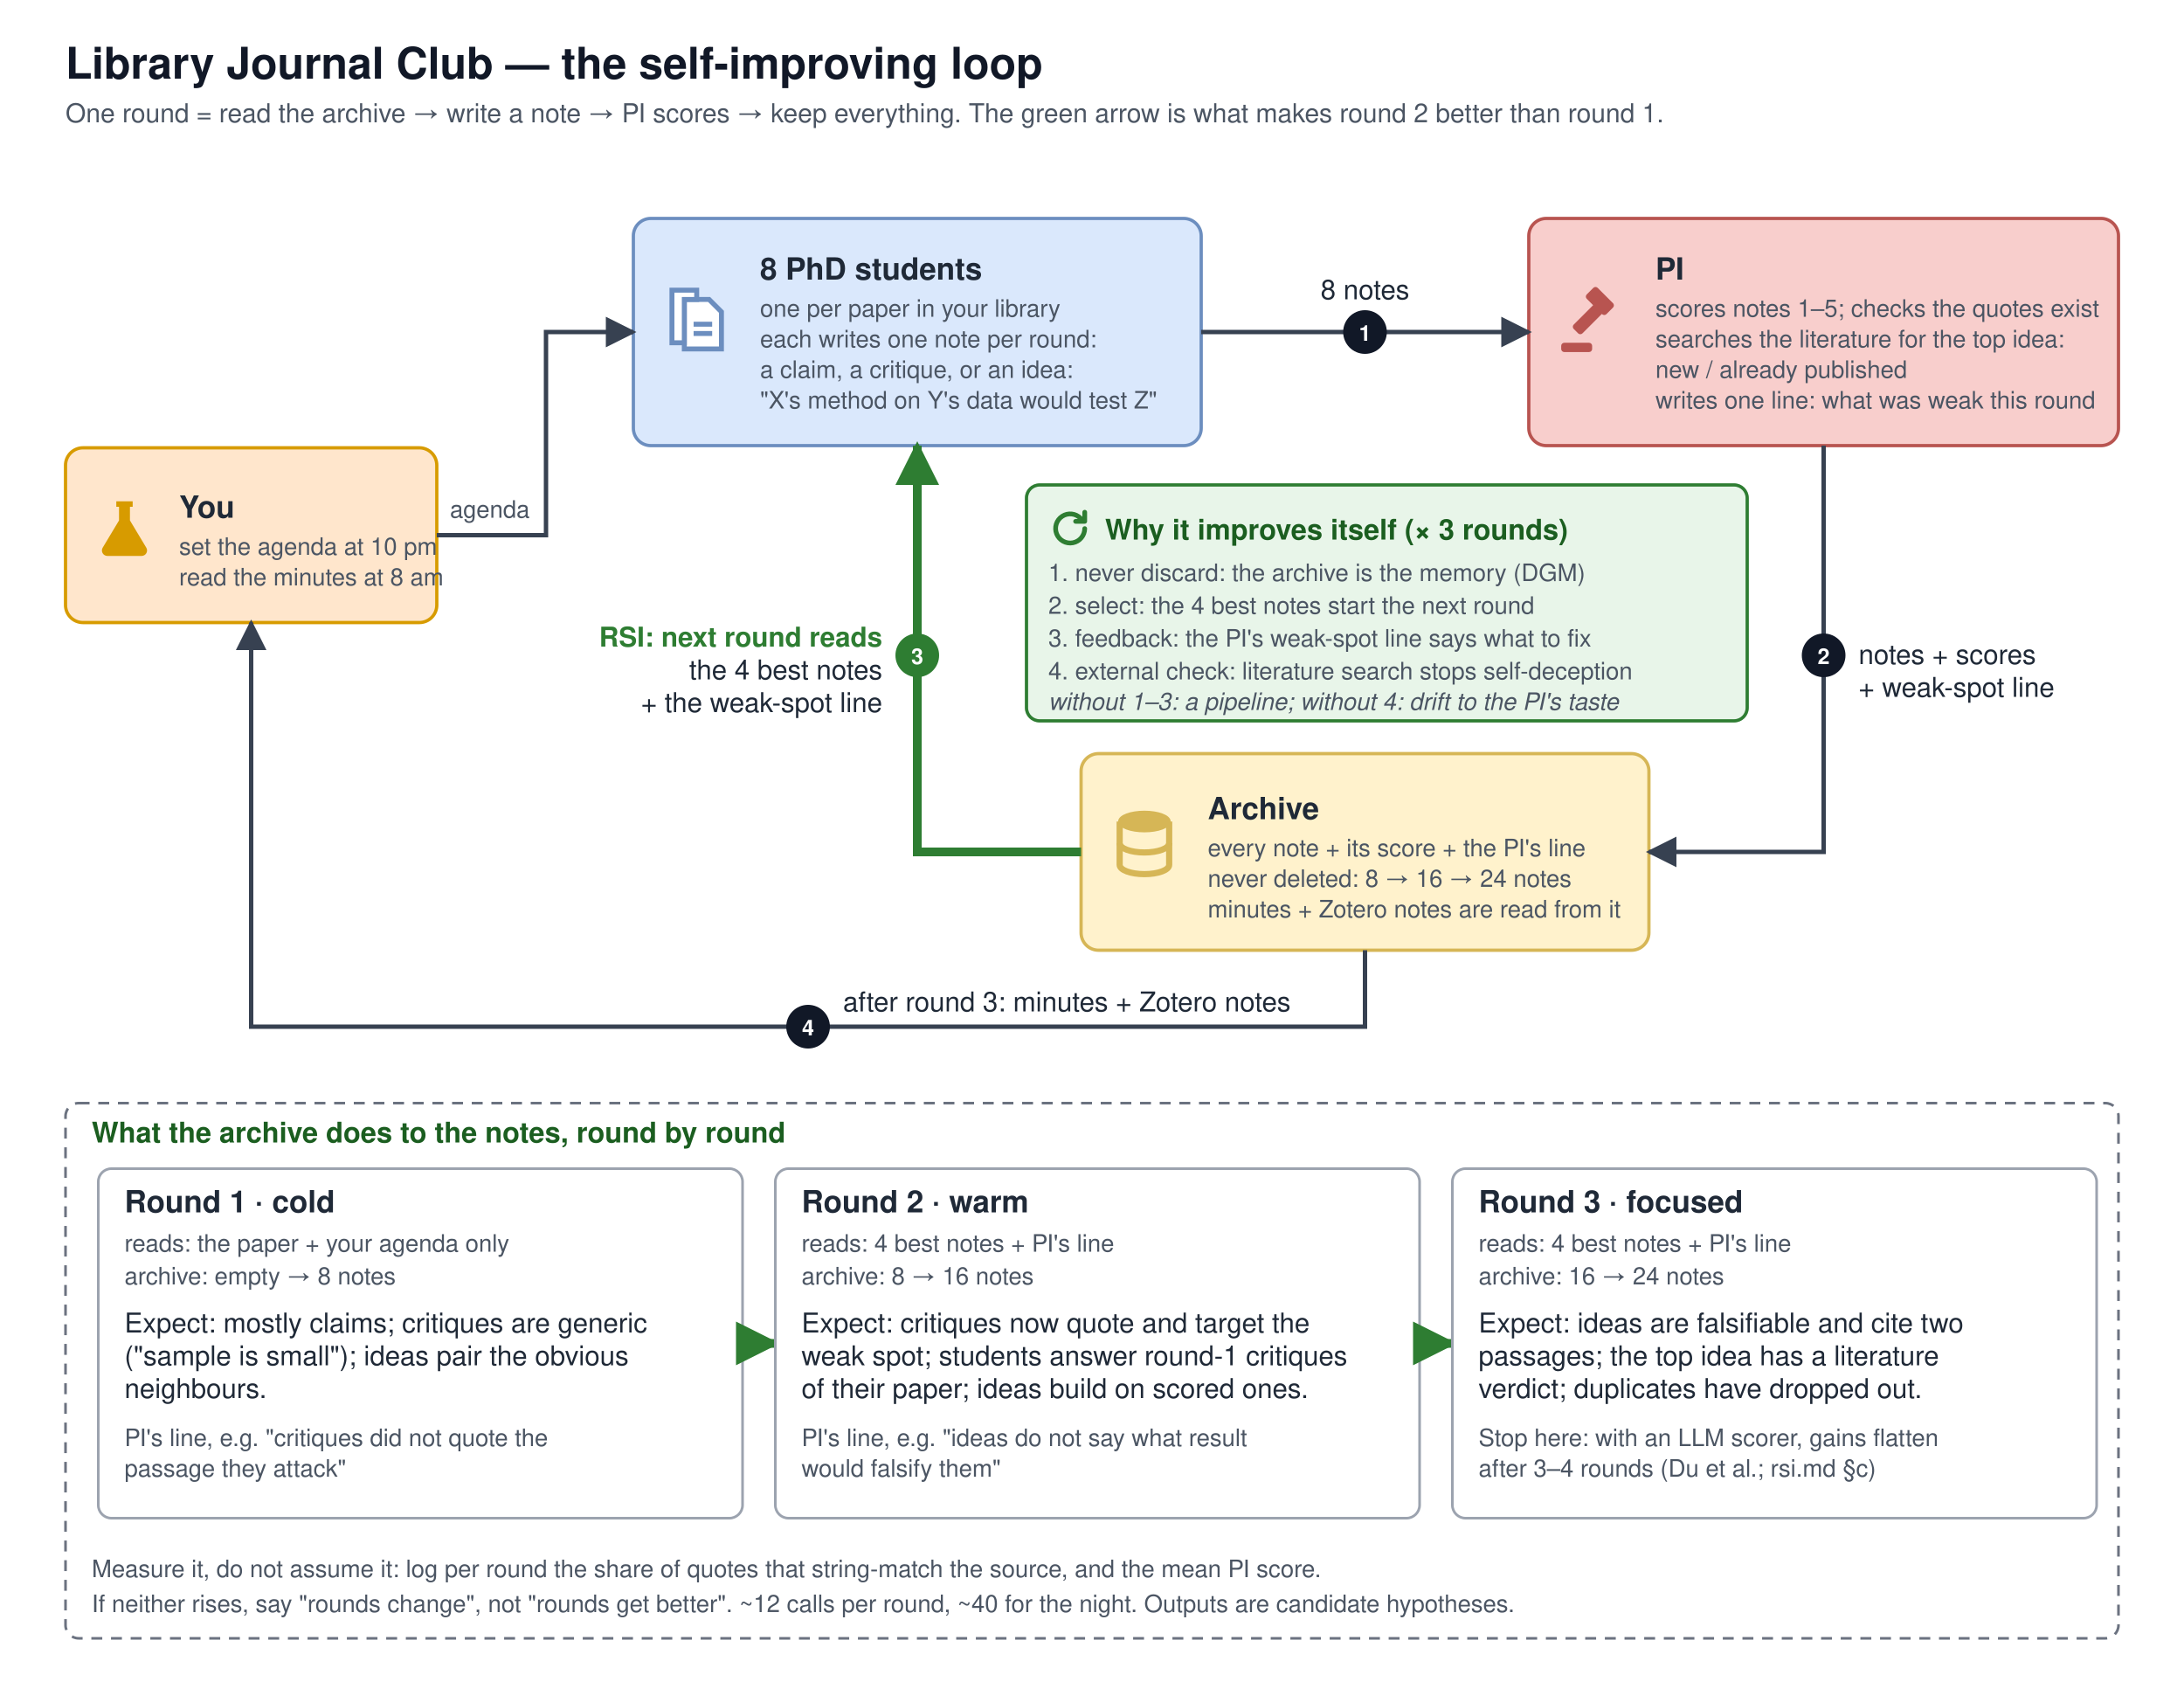
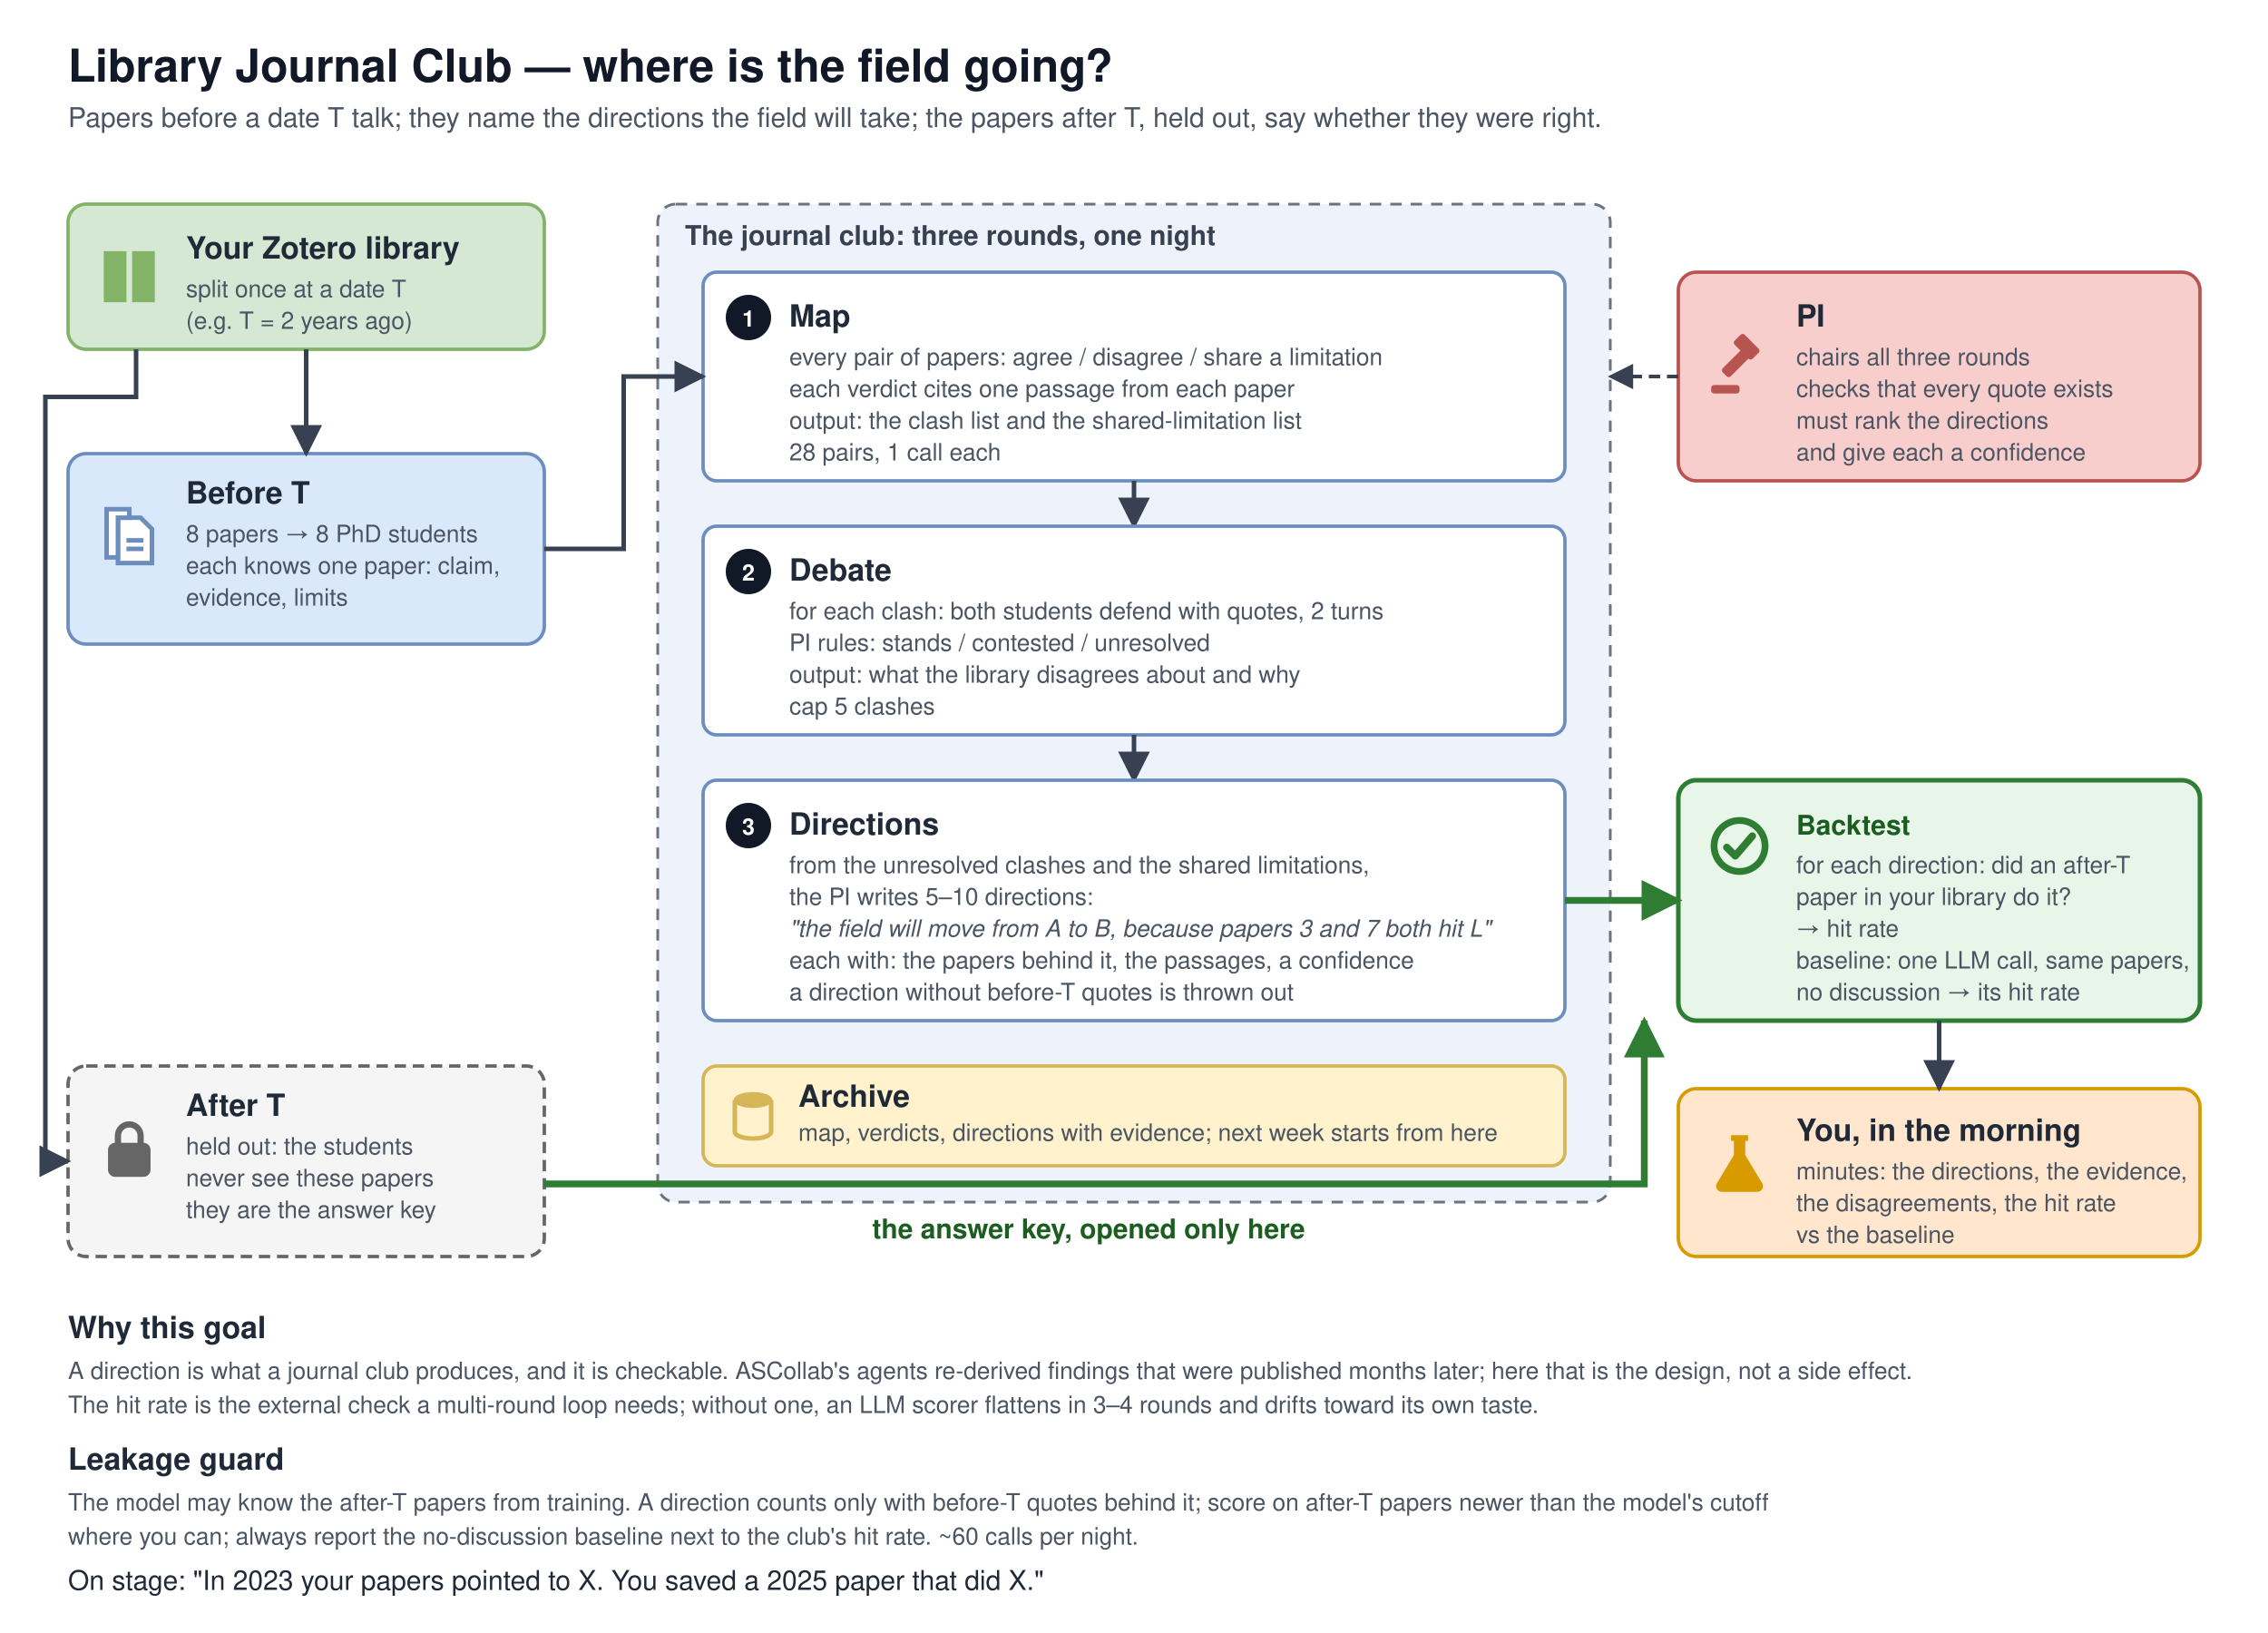
- <svg xmlns="http://www.w3.org/2000/svg" viewBox="0 0 1000 770" width="1000" height="770" font-family="Helvetica, Arial, sans-serif">
+ <svg xmlns="http://www.w3.org/2000/svg" viewBox="0 0 1000 720" width="1000" height="720" font-family="Helvetica, Arial, sans-serif">
  <style>
-     .t { font-size: 12.5px; fill: #1f2937; }
-     .ts { font-size: 11px; fill: #4b5563; }
-     .tb { font-size: 14px; font-weight: 700; fill: #1f2937; }
+     .t { font-size: 12px; fill: #1f2937; }
+     .ts { font-size: 10.5px; fill: #4b5563; }
+     .tb { font-size: 13.5px; font-weight: 700; fill: #1f2937; }
    .title { font-size: 20px; font-weight: 700; fill: #111827; }
    .sub { font-size: 12px; fill: #4b5563; }
+     .lib { fill: #d5e8d4; stroke: #82b366; stroke-width: 1.5; }
    .you { fill: #ffe6cc; stroke: #d79b00; stroke-width: 1.5; }
    .pi { fill: #f8cecc; stroke: #b85450; stroke-width: 1.5; }
    .students { fill: #dae8fc; stroke: #6c8ebf; stroke-width: 1.5; }
+     .held { fill: #f5f5f5; stroke: #666666; stroke-width: 1.5; stroke-dasharray: 5 3; }
+     .round { fill: #ffffff; stroke: #6c8ebf; stroke-width: 1.5; }
    .archive { fill: #fff2cc; stroke: #d6b656; stroke-width: 1.5; }
-     .callout { fill: #e8f5e9; stroke: #2e7d32; stroke-width: 1.5; }
-     .round { fill: #ffffff; stroke: #9ca3af; stroke-width: 1.2; }
-     .band { fill: none; stroke: #6b7280; stroke-width: 1.2; stroke-dasharray: 5 4; }
+     .evalb { fill: #e8f5e9; stroke: #2e7d32; stroke-width: 2; }
+     .cont { fill: #eef3fb; stroke: #6b7280; stroke-width: 1.2; stroke-dasharray: 5 4; }
+     .contlbl { font-size: 12px; font-weight: 700; fill: #374151; }
    .edge { fill: none; stroke: #374151; stroke-width: 2; }
-     .rsi { fill: none; stroke: #2e7d32; stroke-width: 4; }
-     .rsit { fill: #2e7d32; font-weight: 700; font-size: 12.5px; }
-     .rsih { fill: #1b5e20; font-weight: 700; font-size: 13px; }
+     .edge2 { fill: none; stroke: #374151; stroke-width: 1.6; stroke-dasharray: 5 3; }
+     .key { fill: none; stroke: #2e7d32; stroke-width: 3; }
+     .keyt { fill: #1b5e20; font-weight: 700; font-size: 12px; }
    .num { fill: #111827; }
-     .numg { fill: #2e7d32; }
    .numt { font-size: 10px; font-weight: 700; fill: #ffffff; }
  </style>
  <defs>
    <marker id="ah" viewBox="0 0 10 10" refX="9" refY="5" markerWidth="7" markerHeight="7" orient="auto-start-reverse">
      <path d="M0 0L10 5L0 10z" fill="#374151" />
    </marker>
-     <marker id="ahg" viewBox="0 0 10 10" refX="9" refY="5" markerWidth="5" markerHeight="5" orient="auto-start-reverse">
+     <marker id="ahg" viewBox="0 0 10 10" refX="9" refY="5" markerWidth="6" markerHeight="6" orient="auto-start-reverse">
      <path d="M0 0L10 5L0 10z" fill="#2e7d32" />
    </marker>
+     <symbol id="i-book" viewBox="0 0 24 24">
+       <path d="M3 3h8v18H3z" />
+       <path d="M13 3h8v18h-8z" />
+     </symbol>
    <symbol id="i-flask" viewBox="0 0 24 24">
      <path d="M9 2h6v2h-1v5l6 10a2 2 0 0 1-1.7 3H5.7A2 2 0 0 1 4 19l6-10V4H9z" />
    </symbol>
    <symbol id="i-gavel" viewBox="0 0 24 24">
      <rect x="2" y="19" width="10" height="3" rx="1" />
      <rect x="5" y="9" width="12" height="4" rx="1" transform="rotate(-45 11 11)" />
      <rect x="12" y="1" width="5" height="9" rx="1" transform="rotate(-45 14.5 5.5)" />
    </symbol>
    <symbol id="i-docs" viewBox="0 0 24 24">
      <path d="M8 5h8l4 4v12H8z" stroke-width="1.6" />
      <path d="M4 2h8v3H8v14H4z" stroke-width="1.6" />
      <path d="M11 13h6M11 16h6" fill="none" stroke-width="1.6" />
    </symbol>
+     <symbol id="i-lock" viewBox="0 0 24 24">
+       <rect x="5" y="10" width="14" height="11" rx="2" />
+       <path d="M8 10V7a4 4 0 0 1 8 0v3" fill="none" stroke-width="2.2" />
+     </symbol>
+     <symbol id="i-check" viewBox="0 0 24 24">
+       <circle cx="12" cy="12" r="9" fill="none" stroke-width="2.4" />
+       <path d="M7.5 12.5l3 3 6-7" fill="none" stroke-width="2.6" stroke-linecap="round" stroke-linejoin="round" />
+     </symbol>
    <symbol id="i-db" viewBox="0 0 24 24">
      <ellipse cx="12" cy="5" rx="8" ry="3" />
      <path d="M4 5v14c0 1.7 3.6 3 8 3s8-1.3 8-3V5" fill="none" stroke-width="2" />
-       <path d="M4 12c0 1.7 3.6 3 8 3s8-1.3 8-3" fill="none" stroke-width="2" />
-     </symbol>
-     <symbol id="i-cycle" viewBox="0 0 24 24">
-       <path d="M20 12a8 8 0 1 1-2.3-5.7" fill="none" stroke-width="2.6" stroke-linecap="round" />
-       <path d="M20 3v5h-5" fill="none" stroke-width="2.6" stroke-linecap="round" stroke-linejoin="round" />
    </symbol>
  </defs>
-   <rect x="0" y="0" width="1000" height="770" fill="#ffffff" />
-   <text x="30" y="36" class="title">Library Journal Club — the self-improving loop</text>
-   <text x="30" y="56" class="sub">One round = read the archive → write a note → PI scores → keep everything. The green arrow is what makes round 2 better than round 1.</text>
-   <rect x="30" y="205" width="170" height="80" rx="8" class="you" />
-   <use href="#i-flask" x="42" y="227" width="30" height="30" fill="#d79b00" />
-   <text x="82" y="237" class="tb">You</text>
-   <text x="82" y="254" class="ts">set the agenda at 10 pm</text>
-   <text x="82" y="268" class="ts">read the minutes at 8 am</text>
-   <rect x="290" y="100" width="260" height="104" rx="8" class="students" />
-   <use href="#i-docs" x="302" y="130" width="34" height="34" fill="#ffffff" stroke="#6c8ebf" />
-   <text x="348" y="128" class="tb">8 PhD students</text>
-   <text x="348" y="145" class="ts">one per paper in your library</text>
-   <text x="348" y="159" class="ts">each writes one note per round:</text>
-   <text x="348" y="173" class="ts">a claim, a critique, or an idea:</text>
-   <text x="348" y="187" class="ts">"X's method on Y's data would test Z"</text>
-   <rect x="700" y="100" width="270" height="104" rx="8" class="pi" />
-   <use href="#i-gavel" x="712" y="130" width="34" height="34" fill="#b85450" />
-   <text x="758" y="128" class="tb">PI</text>
-   <text x="758" y="145" class="ts">scores notes 1–5; checks the quotes exist</text>
-   <text x="758" y="159" class="ts">searches the literature for the top idea:</text>
-   <text x="758" y="173" class="ts">new / already published</text>
-   <text x="758" y="187" class="ts">writes one line: what was weak this round</text>
-   <rect x="495" y="345" width="260" height="90" rx="8" class="archive" />
-   <use href="#i-db" x="507" y="369" width="34" height="34" fill="#d6b656" stroke="#d6b656" />
-   <text x="553" y="375" class="tb">Archive</text>
-   <text x="553" y="392" class="ts">every note + its score + the PI's line</text>
-   <text x="553" y="406" class="ts">never deleted: 8 → 16 → 24 notes</text>
-   <text x="553" y="420" class="ts">minutes + Zotero notes are read from it</text>
-   <path d="M200 245H250V152H290" class="edge" marker-end="url(#ah)" />
-   <text x="206" y="237" class="ts">agenda</text>
-   <path d="M550 152H700" class="edge" marker-end="url(#ah)" />
-   <circle cx="625" cy="152" r="10" class="num" />
-   <text x="625" y="156" class="numt" text-anchor="middle">1</text>
-   <text x="625" y="137" class="t" text-anchor="middle">8 notes</text>
-   <path d="M835 204V390H755" class="edge" marker-end="url(#ah)" />
-   <circle cx="835" cy="300" r="10" class="num" />
-   <text x="835" y="304" class="numt" text-anchor="middle">2</text>
-   <text x="851" y="304" class="t">notes + scores</text>
-   <text x="851" y="319" class="t">+ weak-spot line</text>
-   <path d="M495 390H420V204" class="rsi" marker-end="url(#ahg)" />
-   <circle cx="420" cy="300" r="10" class="numg" />
-   <text x="420" y="304" class="numt" text-anchor="middle">3</text>
-   <text x="404" y="296" class="rsit" text-anchor="end">RSI: next round reads</text>
-   <text x="404" y="311" class="t" text-anchor="end">the 4 best notes</text>
-   <text x="404" y="326" class="t" text-anchor="end">+ the weak-spot line</text>
-   <rect x="470" y="222" width="330" height="108" rx="6" class="callout" />
-   <use href="#i-cycle" x="480" y="232" width="20" height="20" fill="none" stroke="#2e7d32" />
-   <text x="506" y="247" class="rsih">Why it improves itself (× 3 rounds)</text>
-   <text x="480" y="266" class="ts">1. never discard: the archive is the memory (DGM)</text>
-   <text x="480" y="281" class="ts">2. select: the 4 best notes start the next round</text>
-   <text x="480" y="296" class="ts">3. feedback: the PI's weak-spot line says what to fix</text>
-   <text x="480" y="311" class="ts">4. external check: literature search stops self-deception</text>
-   <text x="480" y="325" class="ts" font-style="italic">without 1–3: a pipeline; without 4: drift to the PI's taste</text>
-   <path d="M625 435V470H115V285" class="edge" marker-end="url(#ah)" />
-   <circle cx="370" cy="470" r="10" class="num" />
-   <text x="370" y="474" class="numt" text-anchor="middle">4</text>
-   <text x="386" y="463" class="t">after round 3: minutes + Zotero notes</text>
-   <rect x="30" y="505" width="940" height="245" rx="6" class="band" />
-   <text x="42" y="523" class="rsih">What the archive does to the notes, round by round</text>
-   <rect x="45" y="535" width="295" height="160" rx="6" class="round" />
-   <text x="57" y="555" class="tb">Round 1 · cold</text>
-   <text x="57" y="573" class="ts">reads: the paper + your agenda only</text>
-   <text x="57" y="588" class="ts">archive: empty → 8 notes</text>
-   <text x="57" y="610" class="t">Expect: mostly claims; critiques are generic</text>
-   <text x="57" y="625" class="t">("sample is small"); ideas pair the obvious</text>
-   <text x="57" y="640" class="t">neighbours.</text>
-   <text x="57" y="662" class="ts">PI's line, e.g. "critiques did not quote the</text>
-   <text x="57" y="676" class="ts">passage they attack"</text>
-   <path d="M340 615H355" class="rsi" marker-end="url(#ahg)" />
-   <rect x="355" y="535" width="295" height="160" rx="6" class="round" />
-   <text x="367" y="555" class="tb">Round 2 · warm</text>
-   <text x="367" y="573" class="ts">reads: 4 best notes + PI's line</text>
-   <text x="367" y="588" class="ts">archive: 8 → 16 notes</text>
-   <text x="367" y="610" class="t">Expect: critiques now quote and target the</text>
-   <text x="367" y="625" class="t">weak spot; students answer round-1 critiques</text>
-   <text x="367" y="640" class="t">of their paper; ideas build on scored ones.</text>
-   <text x="367" y="662" class="ts">PI's line, e.g. "ideas do not say what result</text>
-   <text x="367" y="676" class="ts">would falsify them"</text>
-   <path d="M650 615H665" class="rsi" marker-end="url(#ahg)" />
-   <rect x="665" y="535" width="295" height="160" rx="6" class="round" />
-   <text x="677" y="555" class="tb">Round 3 · focused</text>
-   <text x="677" y="573" class="ts">reads: 4 best notes + PI's line</text>
-   <text x="677" y="588" class="ts">archive: 16 → 24 notes</text>
-   <text x="677" y="610" class="t">Expect: ideas are falsifiable and cite two</text>
-   <text x="677" y="625" class="t">passages; the top idea has a literature</text>
-   <text x="677" y="640" class="t">verdict; duplicates have dropped out.</text>
-   <text x="677" y="662" class="ts">Stop here: with an LLM scorer, gains flatten</text>
-   <text x="677" y="676" class="ts">after 3–4 rounds (Du et al.; rsi.md §c)</text>
-   <text x="42" y="722" class="ts">Measure it, do not assume it: log per round the share of quotes that string-match the source, and the mean PI score.</text>
-   <text x="42" y="738" class="ts">If neither rises, say "rounds change", not "rounds get better". ~12 calls per round, ~40 for the night. Outputs are candidate hypotheses.</text>
+   <rect x="0" y="0" width="1000" height="720" fill="#ffffff" />
+   <text x="30" y="36" class="title">Library Journal Club — where is the field going?</text>
+   <text x="30" y="56" class="sub">Papers before a date T talk; they name the directions the field will take; the papers after T, held out, say whether they were right.</text>
+   <rect x="30" y="90" width="210" height="64" rx="8" class="lib" />
+   <use href="#i-book" x="42" y="107" width="30" height="30" fill="#82b366" />
+   <text x="82" y="114" class="tb">Your Zotero library</text>
+   <text x="82" y="131" class="ts">split once at a date T</text>
+   <text x="82" y="145" class="ts">(e.g. T = 2 years ago)</text>
+   <rect x="30" y="200" width="210" height="84" rx="8" class="students" />
+   <use href="#i-docs" x="42" y="222" width="30" height="30" fill="#ffffff" stroke="#6c8ebf" />
+   <text x="82" y="222" class="tb">Before T</text>
+   <text x="82" y="239" class="ts">8 papers → 8 PhD students</text>
+   <text x="82" y="253" class="ts">each knows one paper: claim,</text>
+   <text x="82" y="267" class="ts">evidence, limits</text>
+   <rect x="30" y="470" width="210" height="84" rx="8" class="held" />
+   <use href="#i-lock" x="42" y="492" width="30" height="30" fill="#666666" stroke="#666666" />
+   <text x="82" y="492" class="tb">After T</text>
+   <text x="82" y="509" class="ts">held out: the students</text>
+   <text x="82" y="523" class="ts">never see these papers</text>
+   <text x="82" y="537" class="ts">they are the answer key</text>
+   <path d="M135 154V200" class="edge" marker-end="url(#ah)" />
+   <path d="M60 154V175H20V512H30" class="edge" marker-end="url(#ah)" />
+   <rect x="290" y="90" width="420" height="440" rx="8" class="cont" />
+   <text x="302" y="108" class="contlbl">The journal club: three rounds, one night</text>
+   <rect x="310" y="120" width="380" height="92" rx="6" class="round" />
+   <circle cx="330" cy="140" r="10" class="num" />
+   <text x="330" y="144" class="numt" text-anchor="middle">1</text>
+   <text x="348" y="144" class="tb">Map</text>
+   <text x="348" y="161" class="ts">every pair of papers: agree / disagree / share a limitation</text>
+   <text x="348" y="175" class="ts">each verdict cites one passage from each paper</text>
+   <text x="348" y="189" class="ts">output: the clash list and the shared-limitation list</text>
+   <text x="348" y="203" class="ts">28 pairs, 1 call each</text>
+   <path d="M500 212V232" class="edge" marker-end="url(#ah)" />
+   <rect x="310" y="232" width="380" height="92" rx="6" class="round" />
+   <circle cx="330" cy="252" r="10" class="num" />
+   <text x="330" y="256" class="numt" text-anchor="middle">2</text>
+   <text x="348" y="256" class="tb">Debate</text>
+   <text x="348" y="273" class="ts">for each clash: both students defend with quotes, 2 turns</text>
+   <text x="348" y="287" class="ts">PI rules: stands / contested / unresolved</text>
+   <text x="348" y="301" class="ts">output: what the library disagrees about and why</text>
+   <text x="348" y="315" class="ts">cap 5 clashes</text>
+   <path d="M500 324V344" class="edge" marker-end="url(#ah)" />
+   <rect x="310" y="344" width="380" height="106" rx="6" class="round" />
+   <circle cx="330" cy="364" r="10" class="num" />
+   <text x="330" y="368" class="numt" text-anchor="middle">3</text>
+   <text x="348" y="368" class="tb">Directions</text>
+   <text x="348" y="385" class="ts">from the unresolved clashes and the shared limitations,</text>
+   <text x="348" y="399" class="ts">the PI writes 5–10 directions:</text>
+   <text x="348" y="413" class="ts" font-style="italic">"the field will move from A to B, because papers 3 and 7 both hit L"</text>
+   <text x="348" y="427" class="ts">each with: the papers behind it, the passages, a confidence</text>
+   <text x="348" y="441" class="ts">a direction without before-T quotes is thrown out</text>
+   <rect x="310" y="470" width="380" height="44" rx="6" class="archive" />
+   <use href="#i-db" x="320" y="480" width="24" height="24" fill="#d6b656" stroke="#d6b656" />
+   <text x="352" y="488" class="tb">Archive</text>
+   <text x="352" y="503" class="ts">map, verdicts, directions with evidence; next week starts from here</text>
+   <path d="M240 242H275V166H310" class="edge" marker-end="url(#ah)" />
+   <rect x="740" y="120" width="230" height="92" rx="8" class="pi" />
+   <use href="#i-gavel" x="752" y="146" width="30" height="30" fill="#b85450" />
+   <text x="792" y="144" class="tb">PI</text>
+   <text x="792" y="161" class="ts">chairs all three rounds</text>
+   <text x="792" y="175" class="ts">checks that every quote exists</text>
+   <text x="792" y="189" class="ts">must rank the directions</text>
+   <text x="792" y="203" class="ts">and give each a confidence</text>
+   <path d="M740 166H710" class="edge2" marker-end="url(#ah)" />
+   <rect x="740" y="344" width="230" height="106" rx="8" class="evalb" />
+   <use href="#i-check" x="752" y="358" width="30" height="30" fill="none" stroke="#2e7d32" />
+   <text x="792" y="368" class="keyt">Backtest</text>
+   <text x="792" y="385" class="ts">for each direction: did an after-T</text>
+   <text x="792" y="399" class="ts">paper in your library do it?</text>
+   <text x="792" y="413" class="ts">→ hit rate</text>
+   <text x="792" y="427" class="ts">baseline: one LLM call, same papers,</text>
+   <text x="792" y="441" class="ts">no discussion → its hit rate</text>
+   <path d="M690 397H740" class="key" marker-end="url(#ahg)" />
+   <path d="M240 522H725V450" class="key" marker-end="url(#ahg)" />
+   <text x="480" y="546" class="keyt" text-anchor="middle">the answer key, opened only here</text>
+   <rect x="740" y="480" width="230" height="74" rx="8" class="you" />
+   <use href="#i-flask" x="752" y="498" width="30" height="30" fill="#d79b00" />
+   <text x="792" y="503" class="tb">You, in the morning</text>
+   <text x="792" y="520" class="ts">minutes: the directions, the evidence,</text>
+   <text x="792" y="534" class="ts">the disagreements, the hit rate</text>
+   <text x="792" y="548" class="ts">vs the baseline</text>
+   <path d="M855 450V480" class="edge" marker-end="url(#ah)" />
+   <text x="30" y="590" class="tb">Why this goal</text>
+   <text x="30" y="608" class="ts">A direction is what a journal club produces, and it is checkable. ASCollab's agents re-derived findings that were published months later; here that is the design, not a side effect.</text>
+   <text x="30" y="623" class="ts">The hit rate is the external check a multi-round loop needs; without one, an LLM scorer flattens in 3–4 rounds and drifts toward its own taste.</text>
+   <text x="30" y="648" class="tb">Leakage guard</text>
+   <text x="30" y="666" class="ts">The model may know the after-T papers from training. A direction counts only with before-T quotes behind it; score on after-T papers newer than the model's cutoff</text>
+   <text x="30" y="681" class="ts">where you can; always report the no-discussion baseline next to the club's hit rate. ~60 calls per night.</text>
+   <text x="30" y="701" class="t">On stage: "In 2023 your papers pointed to X. You saved a 2025 paper that did X."</text>
</svg>
